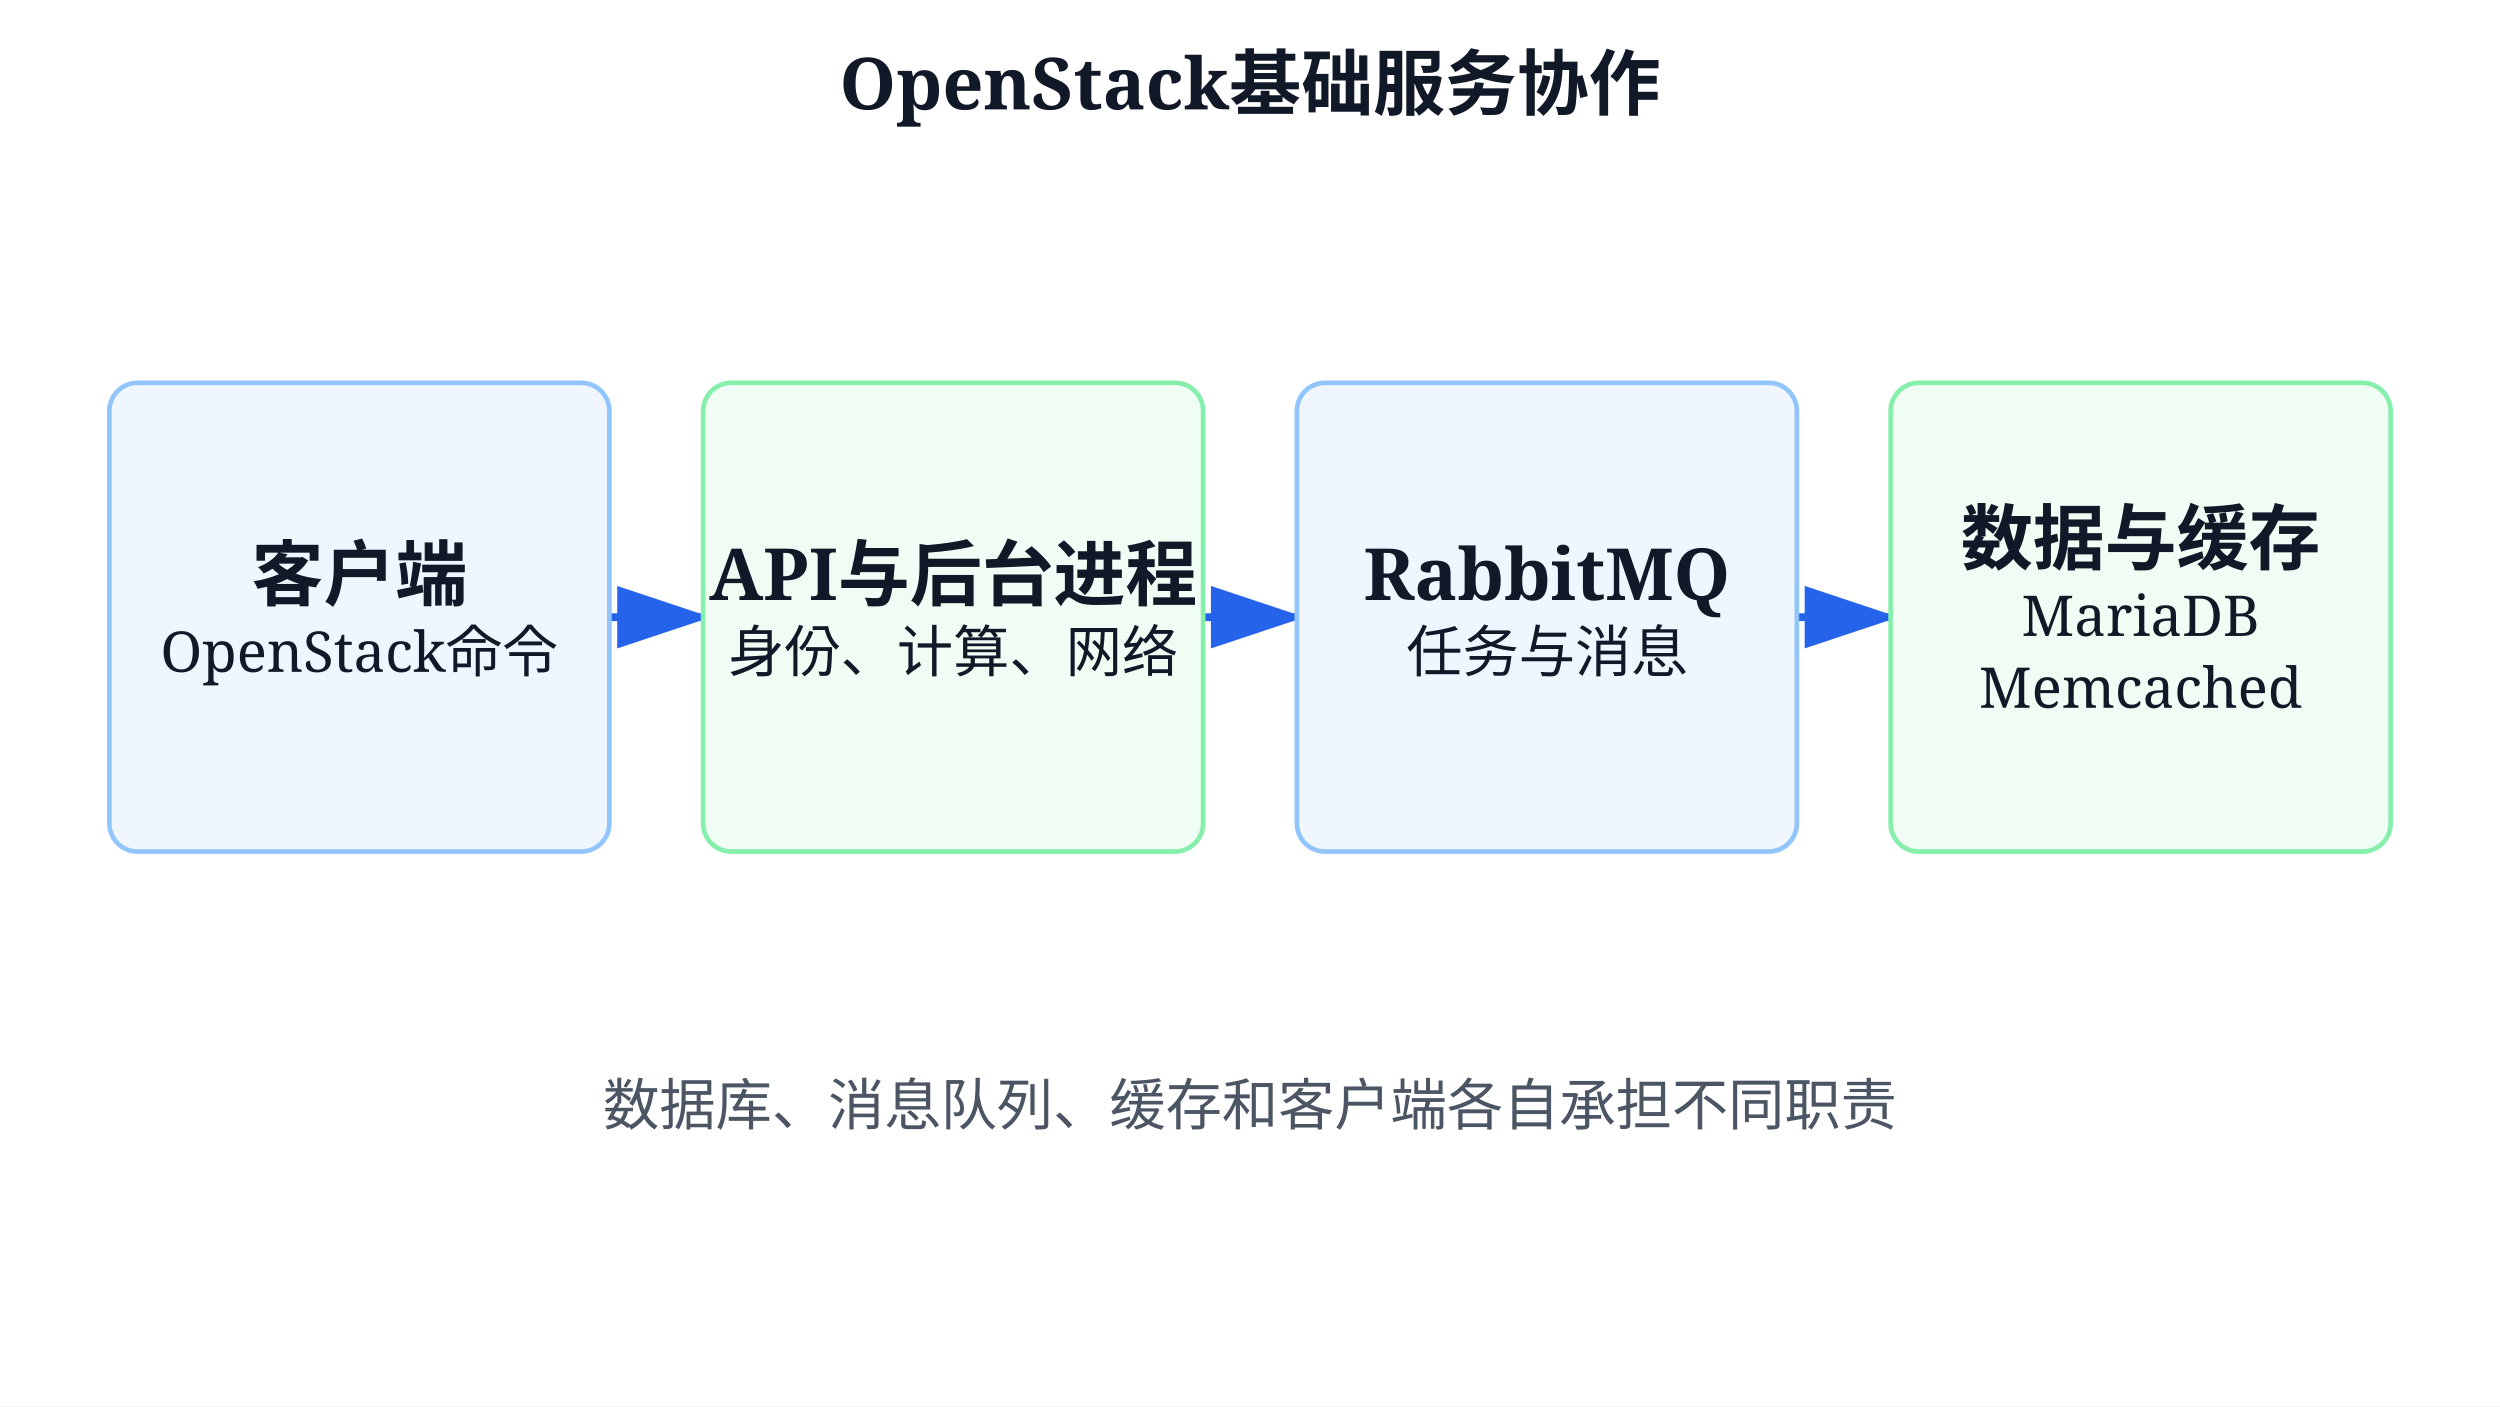
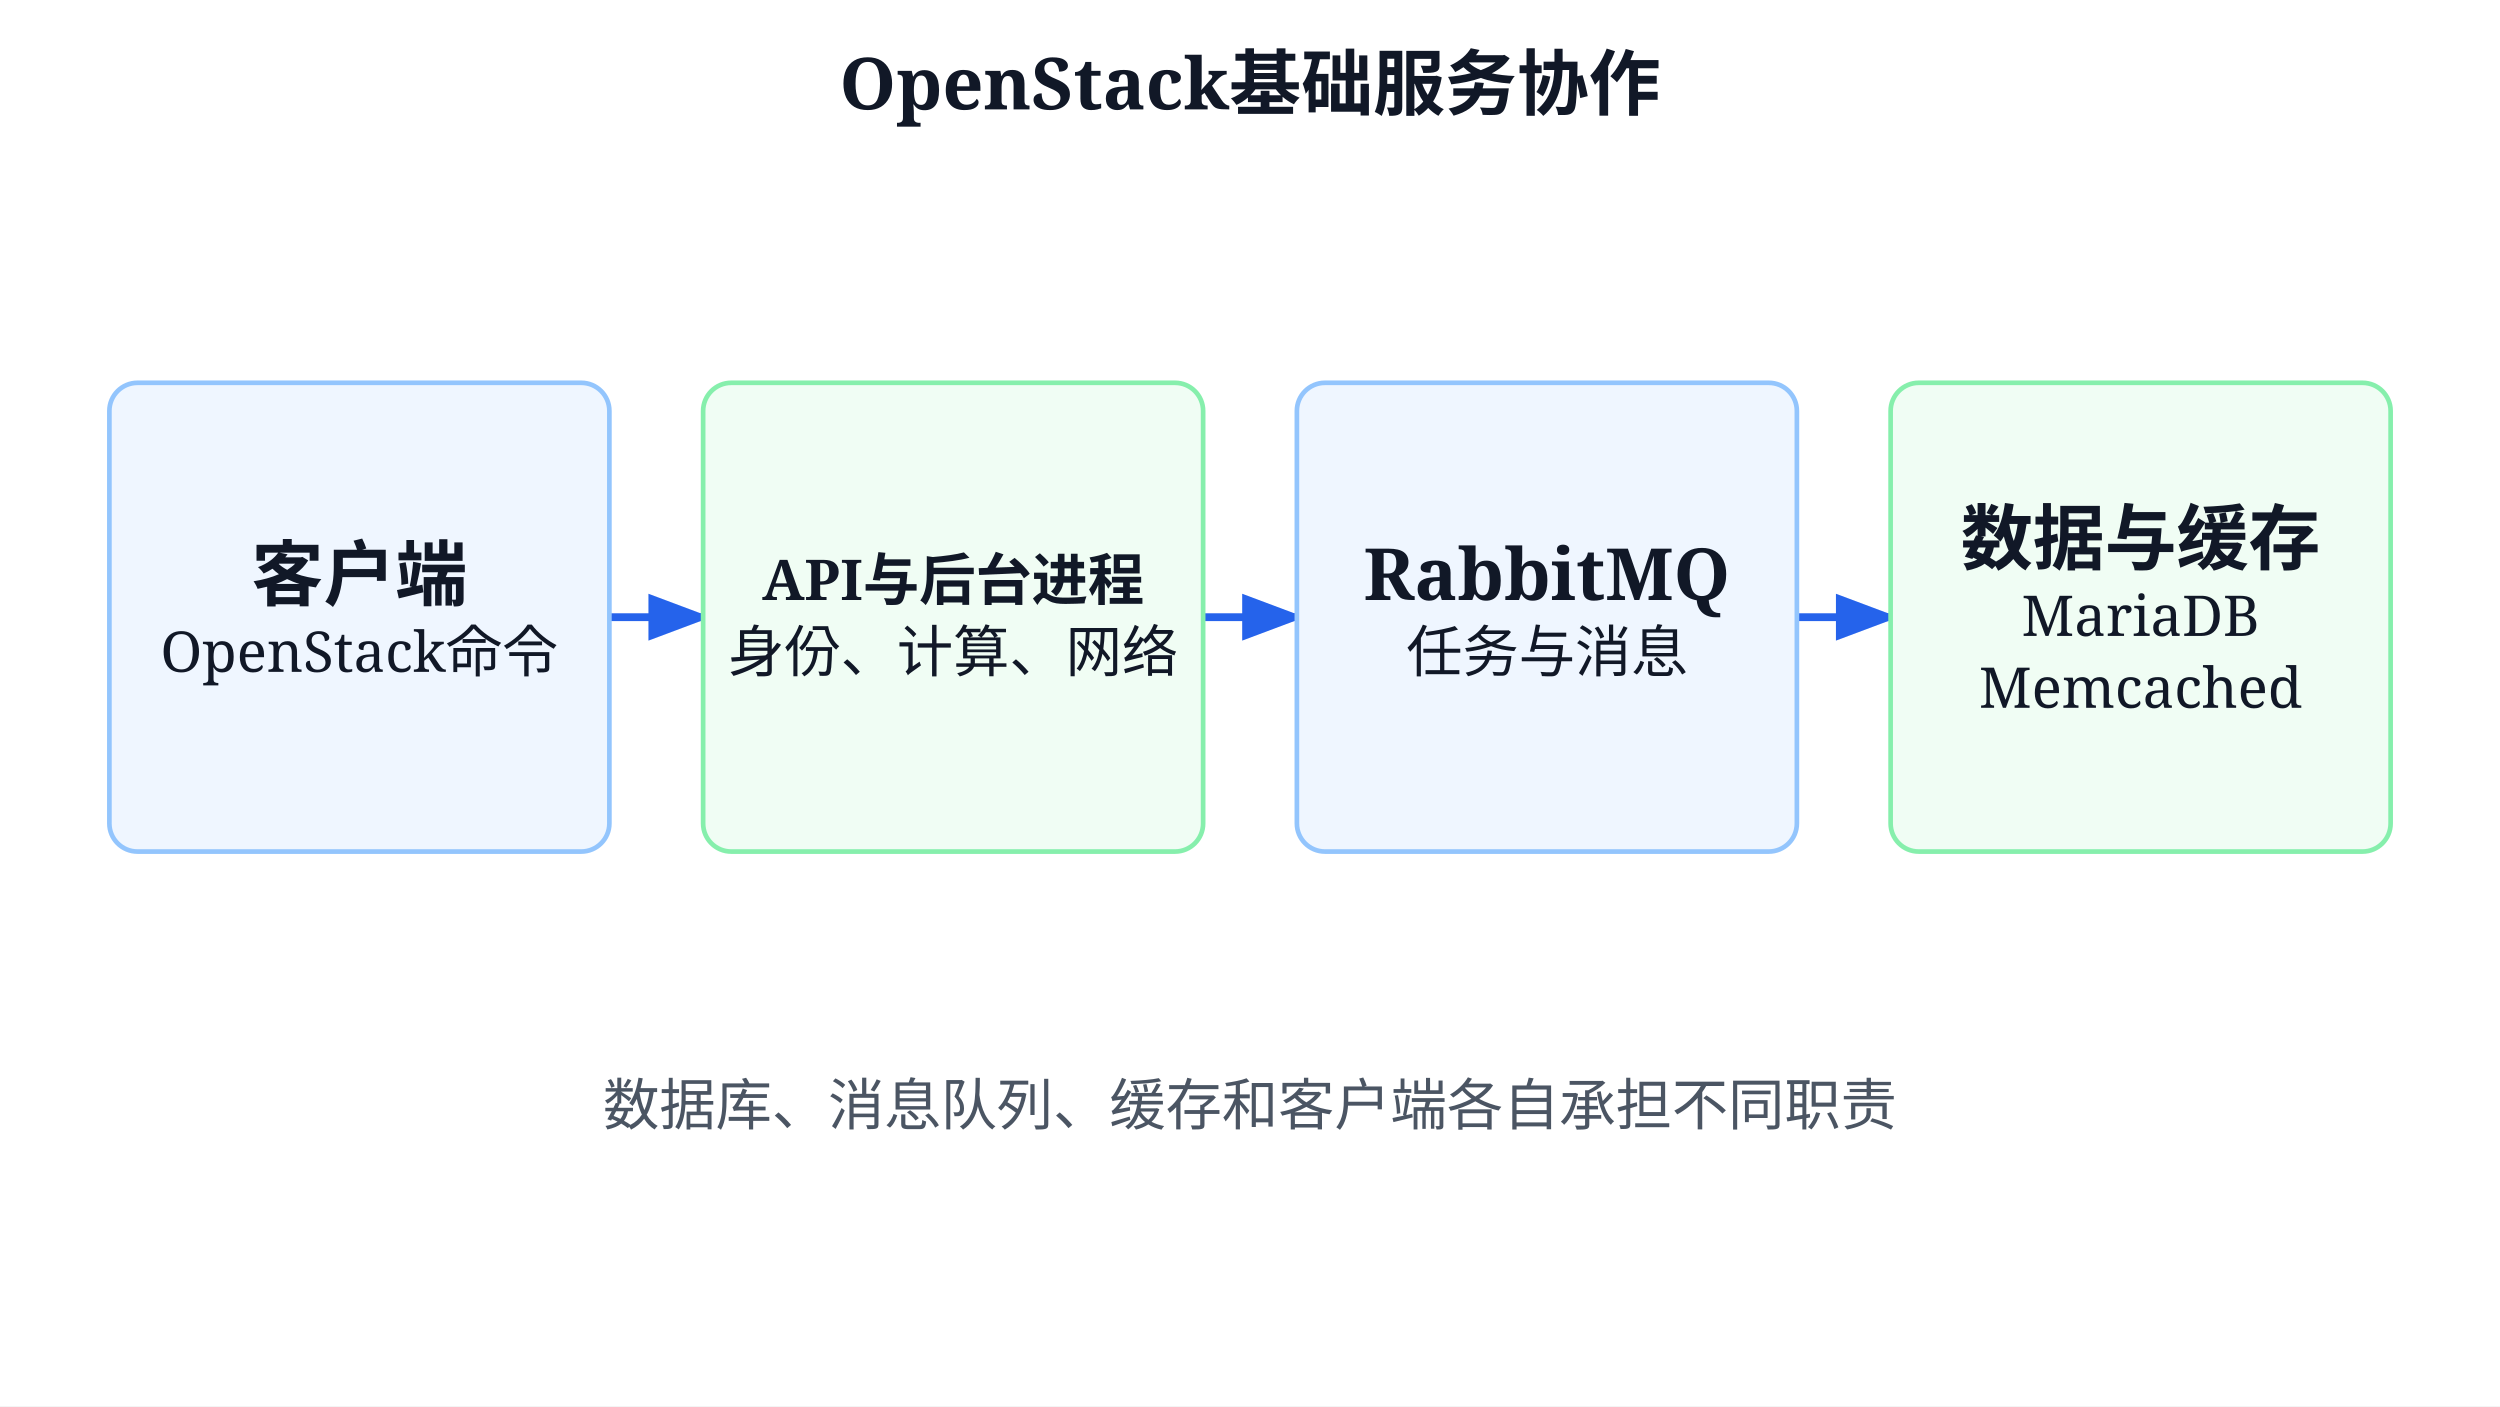
<svg xmlns="http://www.w3.org/2000/svg" viewBox="0 0 1600 900" width="1600" height="900">
  <style>text{font-family:"SimSun","宋体",serif;font-size:36px;fill:#111827} .title{font-size:46px;font-weight:700} .sub{font-size:36px;fill:#4b5563} .white{fill:#fff}</style>
  <defs>
-     <marker id="blue" markerWidth="12" markerHeight="8" refX="11" refY="4" orient="auto">
-       <path d="M0,0 L12,4 L0,8 Z" fill="#2563eb" />
+     <marker id="blue" markerWidth="8" markerHeight="6" refX="7" refY="3" orient="auto">
+       <path d="M0,0 L8,3 L0,6 Z" fill="#2563eb" />
    </marker>
-     <marker id="green" markerWidth="12" markerHeight="8" refX="11" refY="4" orient="auto">
-       <path d="M0,0 L12,4 L0,8 Z" fill="#16a34a" />
+     <marker id="green" markerWidth="8" markerHeight="6" refX="7" refY="3" orient="auto">
+       <path d="M0,0 L8,3 L0,6 Z" fill="#16a34a" />
    </marker>
-     <marker id="purple" markerWidth="12" markerHeight="8" refX="11" refY="4" orient="auto">
-       <path d="M0,0 L12,4 L0,8 Z" fill="#9333ea" />
+     <marker id="purple" markerWidth="8" markerHeight="6" refX="7" refY="3" orient="auto">
+       <path d="M0,0 L8,3 L0,6 Z" fill="#9333ea" />
    </marker>
  </defs>
  <rect width="1600" height="900" fill="#ffffff" />
  <text x="800" y="70" text-anchor="middle" class="title">OpenStack基础服务协作</text>
  <line x1="390" y1="395" x2="450" y2="395" stroke="#2563eb" stroke-width="5" marker-end="url(#blue)" />
  <line x1="770" y1="395" x2="830" y2="395" stroke="#2563eb" stroke-width="5" marker-end="url(#blue)" />
  <line x1="1150" y1="395" x2="1210" y2="395" stroke="#2563eb" stroke-width="5" marker-end="url(#blue)" />
  <rect x="70" y="245" width="320" height="300" rx="18" fill="#eff6ff" stroke="#93c5fd" stroke-width="3" />
  <text x="230.0" y="384.0" text-anchor="middle" class="title">客户端</text>
  <text x="230.0" y="430.0" text-anchor="middle">OpenStack命令</text>
  <rect x="450" y="245" width="320" height="300" rx="18" fill="#f0fdf4" stroke="#86efac" stroke-width="3" />
-   <text x="610.0" y="384.0" text-anchor="middle" class="title">API与后台进程</text>
+   <text x="610.0" y="384.0" text-anchor="middle" font-size="40" font-weight="700">API与后台进程</text>
  <text x="610.0" y="430.0" text-anchor="middle">身份、计算、网络</text>
  <rect x="830" y="245" width="320" height="300" rx="18" fill="#eff6ff" stroke="#93c5fd" stroke-width="3" />
  <text x="990.0" y="384.0" text-anchor="middle" class="title">RabbitMQ</text>
  <text x="990.0" y="430.0" text-anchor="middle">任务与消息</text>
  <rect x="1210" y="245" width="320" height="300" rx="18" fill="#f0fdf4" stroke="#86efac" stroke-width="3" />
  <text x="1370.0" y="361.0" text-anchor="middle" class="title">数据与缓存</text>
  <text x="1370.0" y="407.0" text-anchor="middle">MariaDB</text>
  <text x="1370.0" y="453.0" text-anchor="middle">Memcached</text>
  <text x="800" y="720" text-anchor="middle" class="sub">数据库、消息队列、缓存和客户端各自承担不同职责</text>
</svg>
